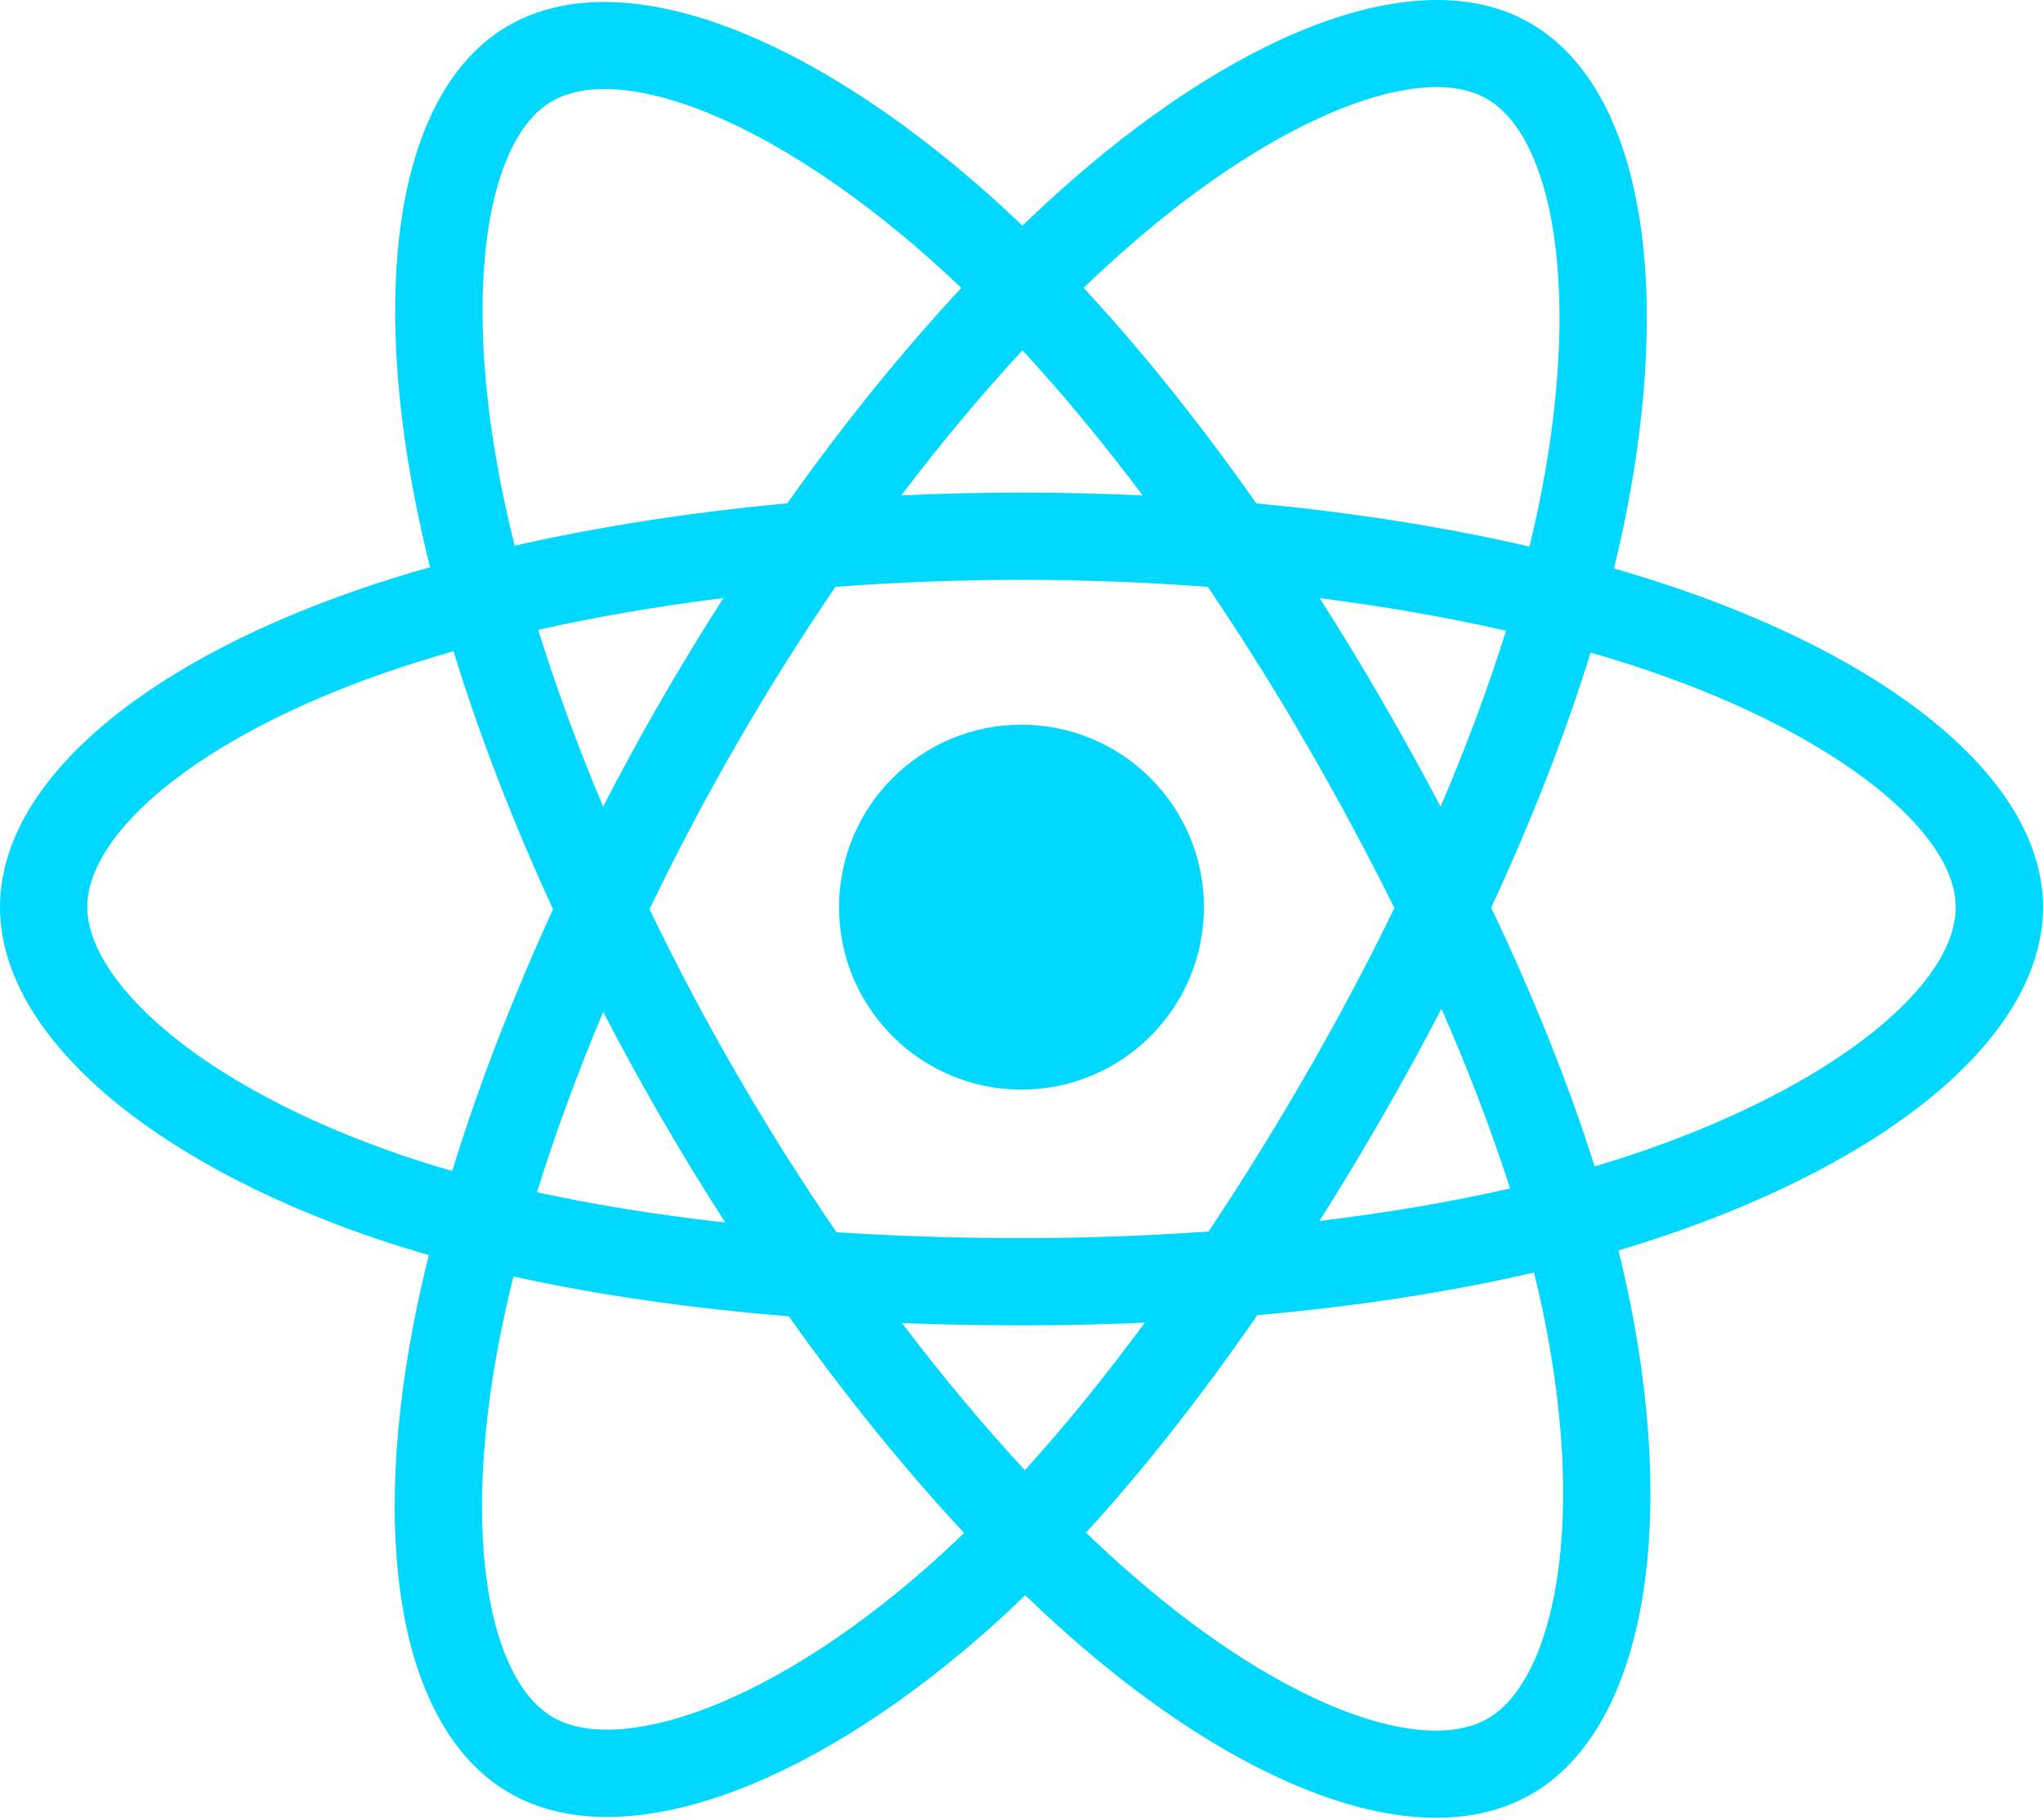
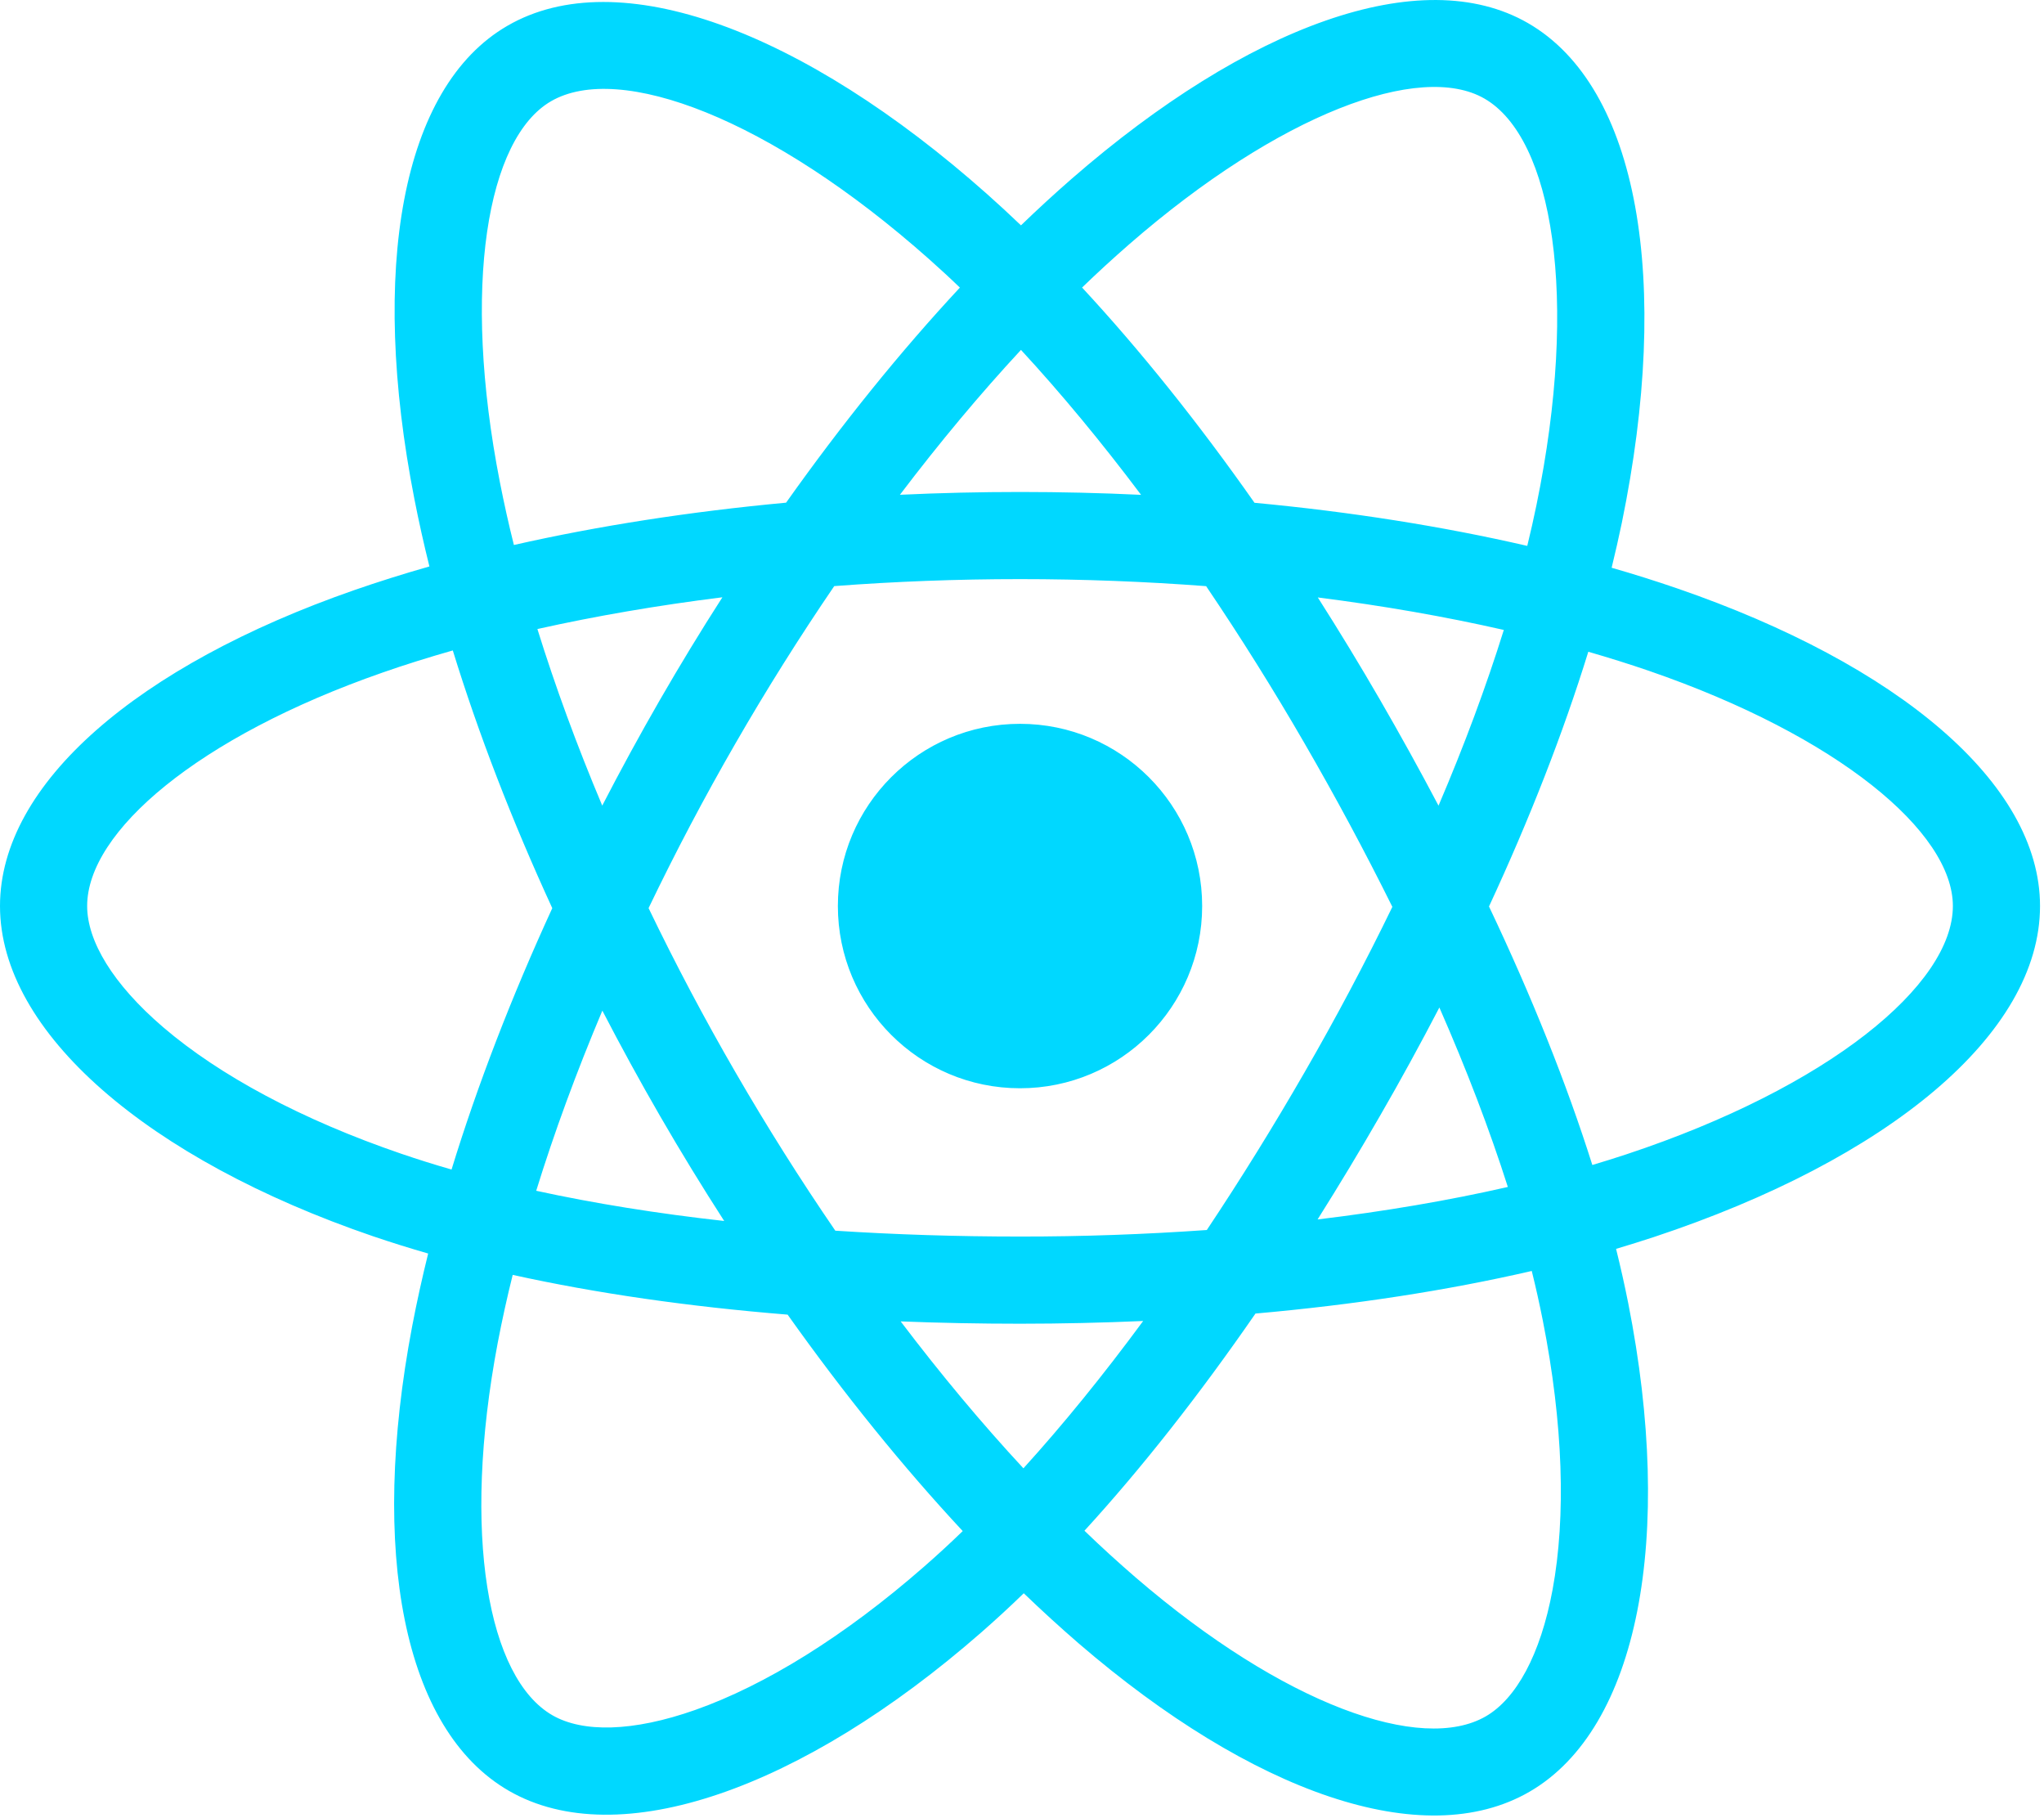
- <svg xmlns="http://www.w3.org/2000/svg" aria-hidden="true" role="img" class="iconify iconify--logos" width="35.93" height="32" preserveAspectRatio="xMidYMid meet" viewBox="0 0 256 228">
-   <path fill="#00D8FF" d="M210.483 73.824a171.49 171.49 0 0 0-8.24-2.597c.465-1.9.893-3.777 1.273-5.621c6.238-30.281 2.16-54.676-11.769-62.708c-13.355-7.7-35.196.329-57.254 19.526a171.23 171.23 0 0 0-6.375 5.848a155.866 155.866 0 0 0-4.241-3.917C100.759 3.829 77.587-4.822 63.673 3.233C50.33 10.957 46.379 33.89 51.995 62.588a170.974 170.974 0 0 0 1.892 8.48c-3.28.932-6.445 1.924-9.474 2.98C17.309 83.498 0 98.307 0 113.668c0 15.865 18.582 31.778 46.812 41.427a145.52 145.52 0 0 0 6.921 2.165a167.467 167.467 0 0 0-2.01 9.138c-5.354 28.2-1.173 50.591 12.134 58.266c13.744 7.926 36.812-.22 59.273-19.855a145.567 145.567 0 0 0 5.342-4.923a168.064 168.064 0 0 0 6.92 6.314c21.758 18.722 43.246 26.282 56.54 18.586c13.731-7.949 18.194-32.003 12.4-61.268a145.016 145.016 0 0 0-1.535-6.842c1.62-.48 3.21-.974 4.76-1.488c29.348-9.723 48.443-25.443 48.443-41.52c0-15.417-17.868-30.326-45.517-39.844Zm-6.365 70.984c-1.4.463-2.836.91-4.3 1.345c-3.24-10.257-7.612-21.163-12.963-32.432c5.106-11 9.31-21.767 12.459-31.957c2.619.758 5.16 1.557 7.61 2.4c23.69 8.156 38.14 20.213 38.14 29.504c0 9.896-15.606 22.743-40.946 31.14Zm-10.514 20.834c2.562 12.94 2.927 24.64 1.23 33.787c-1.524 8.219-4.59 13.698-8.382 15.893c-8.067 4.67-25.32-1.4-43.927-17.412a156.726 156.726 0 0 1-6.437-5.87c7.214-7.889 14.423-17.06 21.459-27.246c12.376-1.098 24.068-2.894 34.671-5.345a134.17 134.17 0 0 1 1.386 6.193ZM87.276 214.515c-7.882 2.783-14.16 2.863-17.955.675c-8.075-4.657-11.432-22.636-6.853-46.752a156.923 156.923 0 0 1 1.869-8.499c10.486 2.32 22.093 3.988 34.498 4.994c7.084 9.967 14.501 19.128 21.976 27.15a134.668 134.668 0 0 1-4.877 4.492c-9.933 8.682-19.886 14.842-28.658 17.94ZM50.35 144.747c-12.483-4.267-22.792-9.812-29.858-15.863c-6.35-5.437-9.555-10.836-9.555-15.216c0-9.322 13.897-21.212 37.076-29.293c2.813-.98 5.757-1.905 8.812-2.773c3.204 10.42 7.406 21.315 12.477 32.332c-5.137 11.18-9.399 22.249-12.634 32.792a134.718 134.718 0 0 1-6.318-1.979Zm12.378-84.26c-4.811-24.587-1.616-43.134 6.425-47.789c8.564-4.958 27.502 2.111 47.463 19.835a144.318 144.318 0 0 1 3.841 3.545c-7.438 7.987-14.787 17.08-21.808 26.988c-12.04 1.116-23.565 2.908-34.161 5.309a160.342 160.342 0 0 1-1.76-7.887Zm110.427 27.268a347.8 347.8 0 0 0-7.785-12.803c8.168 1.033 15.994 2.404 23.343 4.08c-2.206 7.072-4.956 14.465-8.193 22.045a381.151 381.151 0 0 0-7.365-13.322Zm-45.032-43.861c5.044 5.465 10.096 11.566 15.065 18.186a322.04 322.04 0 0 0-30.257-.006c4.974-6.559 10.069-12.652 15.192-18.18ZM82.802 87.83a323.167 323.167 0 0 0-7.227 13.238c-3.184-7.553-5.909-14.98-8.134-22.152c7.304-1.634 15.093-2.97 23.209-3.984a321.524 321.524 0 0 0-7.848 12.897Zm8.081 65.352c-8.385-.936-16.291-2.203-23.593-3.793c2.26-7.3 5.045-14.885 8.298-22.6a321.187 321.187 0 0 0 7.257 13.246c2.594 4.48 5.28 8.868 8.038 13.147Zm37.542 31.03c-5.184-5.592-10.354-11.779-15.403-18.433c4.902.192 9.899.29 14.978.29c5.218 0 10.376-.117 15.453-.343c-4.985 6.774-10.018 12.97-15.028 18.486Zm52.198-57.817c3.422 7.8 6.306 15.345 8.596 22.52c-7.422 1.694-15.436 3.058-23.88 4.071a382.417 382.417 0 0 0 7.859-13.026a347.403 347.403 0 0 0 7.425-13.565Zm-16.898 8.101a358.557 358.557 0 0 1-12.281 19.815a329.4 329.4 0 0 1-23.444.823c-7.967 0-15.716-.248-23.178-.732a310.202 310.202 0 0 1-12.513-19.846h.001a307.41 307.41 0 0 1-10.923-20.627a310.278 310.278 0 0 1 10.89-20.637l-.001.001a307.318 307.318 0 0 1 12.413-19.761c7.613-.576 15.42-.876 23.31-.876H128c7.926 0 15.743.303 23.354.883a329.357 329.357 0 0 1 12.335 19.695a358.489 358.489 0 0 1 11.036 20.54a329.472 329.472 0 0 1-11 20.722Zm22.56-122.124c8.572 4.944 11.906 24.881 6.52 51.026c-.344 1.668-.73 3.367-1.15 5.09c-10.622-2.452-22.155-4.275-34.23-5.408c-7.034-10.017-14.323-19.124-21.64-27.008a160.789 160.789 0 0 1 5.888-5.4c18.9-16.447 36.564-22.941 44.612-18.3ZM128 90.808c12.625 0 22.86 10.235 22.86 22.86s-10.235 22.86-22.86 22.86s-22.86-10.235-22.86-22.86s10.235-22.86 22.86-22.86Z" />
+ <svg xmlns="http://www.w3.org/2000/svg" width="36" height="32" viewBox="0 0 36 32" fill="none">
+   <path d="M29.541 10.361C29.159 10.23 28.773 10.108 28.385 9.997C28.45 9.73 28.51 9.467 28.564 9.208C29.439 4.958 28.867 1.534 26.912 0.407C25.038 -0.674 21.972 0.453 18.876 3.147C18.571 3.413 18.273 3.687 17.982 3.968C17.787 3.781 17.588 3.598 17.386 3.418C14.142 0.537 10.889 -0.677 8.937 0.454C7.064 1.538 6.509 4.756 7.298 8.784C7.376 9.183 7.465 9.58 7.563 9.974C7.103 10.105 6.659 10.245 6.233 10.393C2.429 11.719 0 13.797 0 15.953C0 18.18 2.608 20.413 6.57 21.768C6.891 21.877 7.215 21.978 7.541 22.072C7.436 22.496 7.341 22.924 7.259 23.354C6.508 27.312 7.095 30.455 8.962 31.532C10.891 32.644 14.129 31.501 17.281 28.745C17.537 28.521 17.787 28.291 18.031 28.054C18.347 28.358 18.671 28.654 19.002 28.94C22.056 31.568 25.072 32.629 26.938 31.549C28.865 30.433 29.491 27.057 28.678 22.95C28.614 22.628 28.542 22.308 28.463 21.99C28.69 21.922 28.913 21.853 29.131 21.781C33.25 20.416 35.93 18.21 35.93 15.953C35.93 13.79 33.422 11.697 29.541 10.361ZM28.648 20.324C28.452 20.389 28.25 20.452 28.045 20.513C27.59 19.073 26.976 17.542 26.225 15.961C26.942 14.417 27.532 12.906 27.974 11.476C28.341 11.582 28.698 11.694 29.042 11.812C32.367 12.957 34.395 14.649 34.395 15.953C34.395 17.342 32.205 19.145 28.648 20.324ZM27.172 23.248C27.532 25.064 27.583 26.706 27.345 27.99C27.131 29.144 26.701 29.913 26.169 30.221C25.037 30.876 22.615 30.024 20.003 27.777C19.695 27.511 19.393 27.236 19.1 26.953C20.113 25.846 21.124 24.559 22.112 23.129C23.849 22.975 25.49 22.723 26.978 22.379C27.05 22.667 27.114 22.957 27.172 23.248ZM12.249 30.107C11.143 30.498 10.262 30.509 9.729 30.202C8.596 29.549 8.125 27.025 8.767 23.64C8.844 23.24 8.931 22.843 9.03 22.448C10.502 22.773 12.13 23.007 13.872 23.148C14.866 24.547 15.907 25.833 16.956 26.959C16.733 27.175 16.505 27.385 16.271 27.589C14.877 28.808 13.48 29.672 12.249 30.107ZM7.067 20.315C5.315 19.716 3.868 18.938 2.876 18.089C1.985 17.326 1.535 16.568 1.535 15.953C1.535 14.645 3.485 12.976 6.739 11.842C7.133 11.704 7.547 11.575 7.975 11.453C8.425 12.915 9.015 14.444 9.727 15.991C9.006 17.56 8.407 19.113 7.953 20.593C7.656 20.508 7.36 20.415 7.067 20.315ZM8.804 8.489C8.129 5.039 8.577 2.435 9.706 1.782C10.908 1.086 13.566 2.078 16.367 4.566C16.55 4.729 16.73 4.894 16.906 5.064C15.862 6.185 14.831 7.461 13.845 8.851C12.156 9.008 10.538 9.259 9.051 9.596C8.959 9.23 8.877 8.86 8.804 8.489ZM24.302 12.316C23.951 11.71 23.587 11.111 23.21 10.52C24.356 10.665 25.455 10.857 26.486 11.092C26.176 12.085 25.791 13.122 25.336 14.186C25.004 13.556 24.659 12.933 24.302 12.316ZM17.982 6.161C18.69 6.928 19.399 7.784 20.097 8.713C18.682 8.646 17.265 8.646 15.85 8.712C16.548 7.792 17.263 6.936 17.982 6.161ZM11.621 12.327C11.269 12.938 10.931 13.558 10.607 14.185C10.16 13.125 9.778 12.082 9.465 11.076C10.491 10.847 11.584 10.659 12.723 10.517C12.341 11.111 11.974 11.715 11.621 12.327ZM12.755 21.499C11.579 21.368 10.469 21.19 9.444 20.967C9.761 19.942 10.152 18.878 10.609 17.795C10.934 18.422 11.273 19.042 11.627 19.654C11.991 20.283 12.368 20.899 12.755 21.499ZM18.025 25.854C17.297 25.07 16.571 24.201 15.863 23.267C16.551 23.294 17.252 23.308 17.965 23.308C18.697 23.308 19.421 23.291 20.134 23.26C19.434 24.21 18.728 25.08 18.025 25.854ZM25.351 17.74C25.831 18.834 26.236 19.893 26.557 20.9C25.515 21.138 24.391 21.329 23.206 21.472C23.585 20.87 23.953 20.26 24.308 19.643C24.67 19.017 25.017 18.382 25.351 17.74ZM22.979 18.877C22.435 19.822 21.86 20.75 21.255 21.658C20.16 21.735 19.063 21.774 17.965 21.773C16.847 21.773 15.759 21.738 14.712 21.67C14.091 20.764 13.506 19.835 12.956 18.885C12.408 17.94 11.897 16.974 11.423 15.99C11.896 15.006 12.405 14.04 12.951 13.094L12.951 13.094C13.496 12.148 14.078 11.222 14.693 10.32C15.762 10.239 16.857 10.197 17.965 10.197C19.077 10.197 20.174 10.24 21.243 10.321C21.852 11.222 22.43 12.144 22.974 13.085C23.521 14.029 24.038 14.991 24.523 15.968C24.043 16.956 23.528 17.926 22.979 18.877ZM26.145 1.736C27.348 2.43 27.816 5.228 27.06 8.898C27.012 9.132 26.958 9.37 26.899 9.612C25.408 9.268 23.79 9.012 22.095 8.853C21.108 7.447 20.084 6.169 19.058 5.063C19.327 4.803 19.602 4.551 19.884 4.305C22.537 1.996 25.016 1.085 26.145 1.736ZM17.965 12.745C19.737 12.745 21.173 14.181 21.173 15.953C21.173 17.725 19.737 19.162 17.965 19.162C16.193 19.162 14.757 17.725 14.757 15.953C14.757 14.181 16.193 12.745 17.965 12.745Z" fill="#00D8FF" />
</svg>
